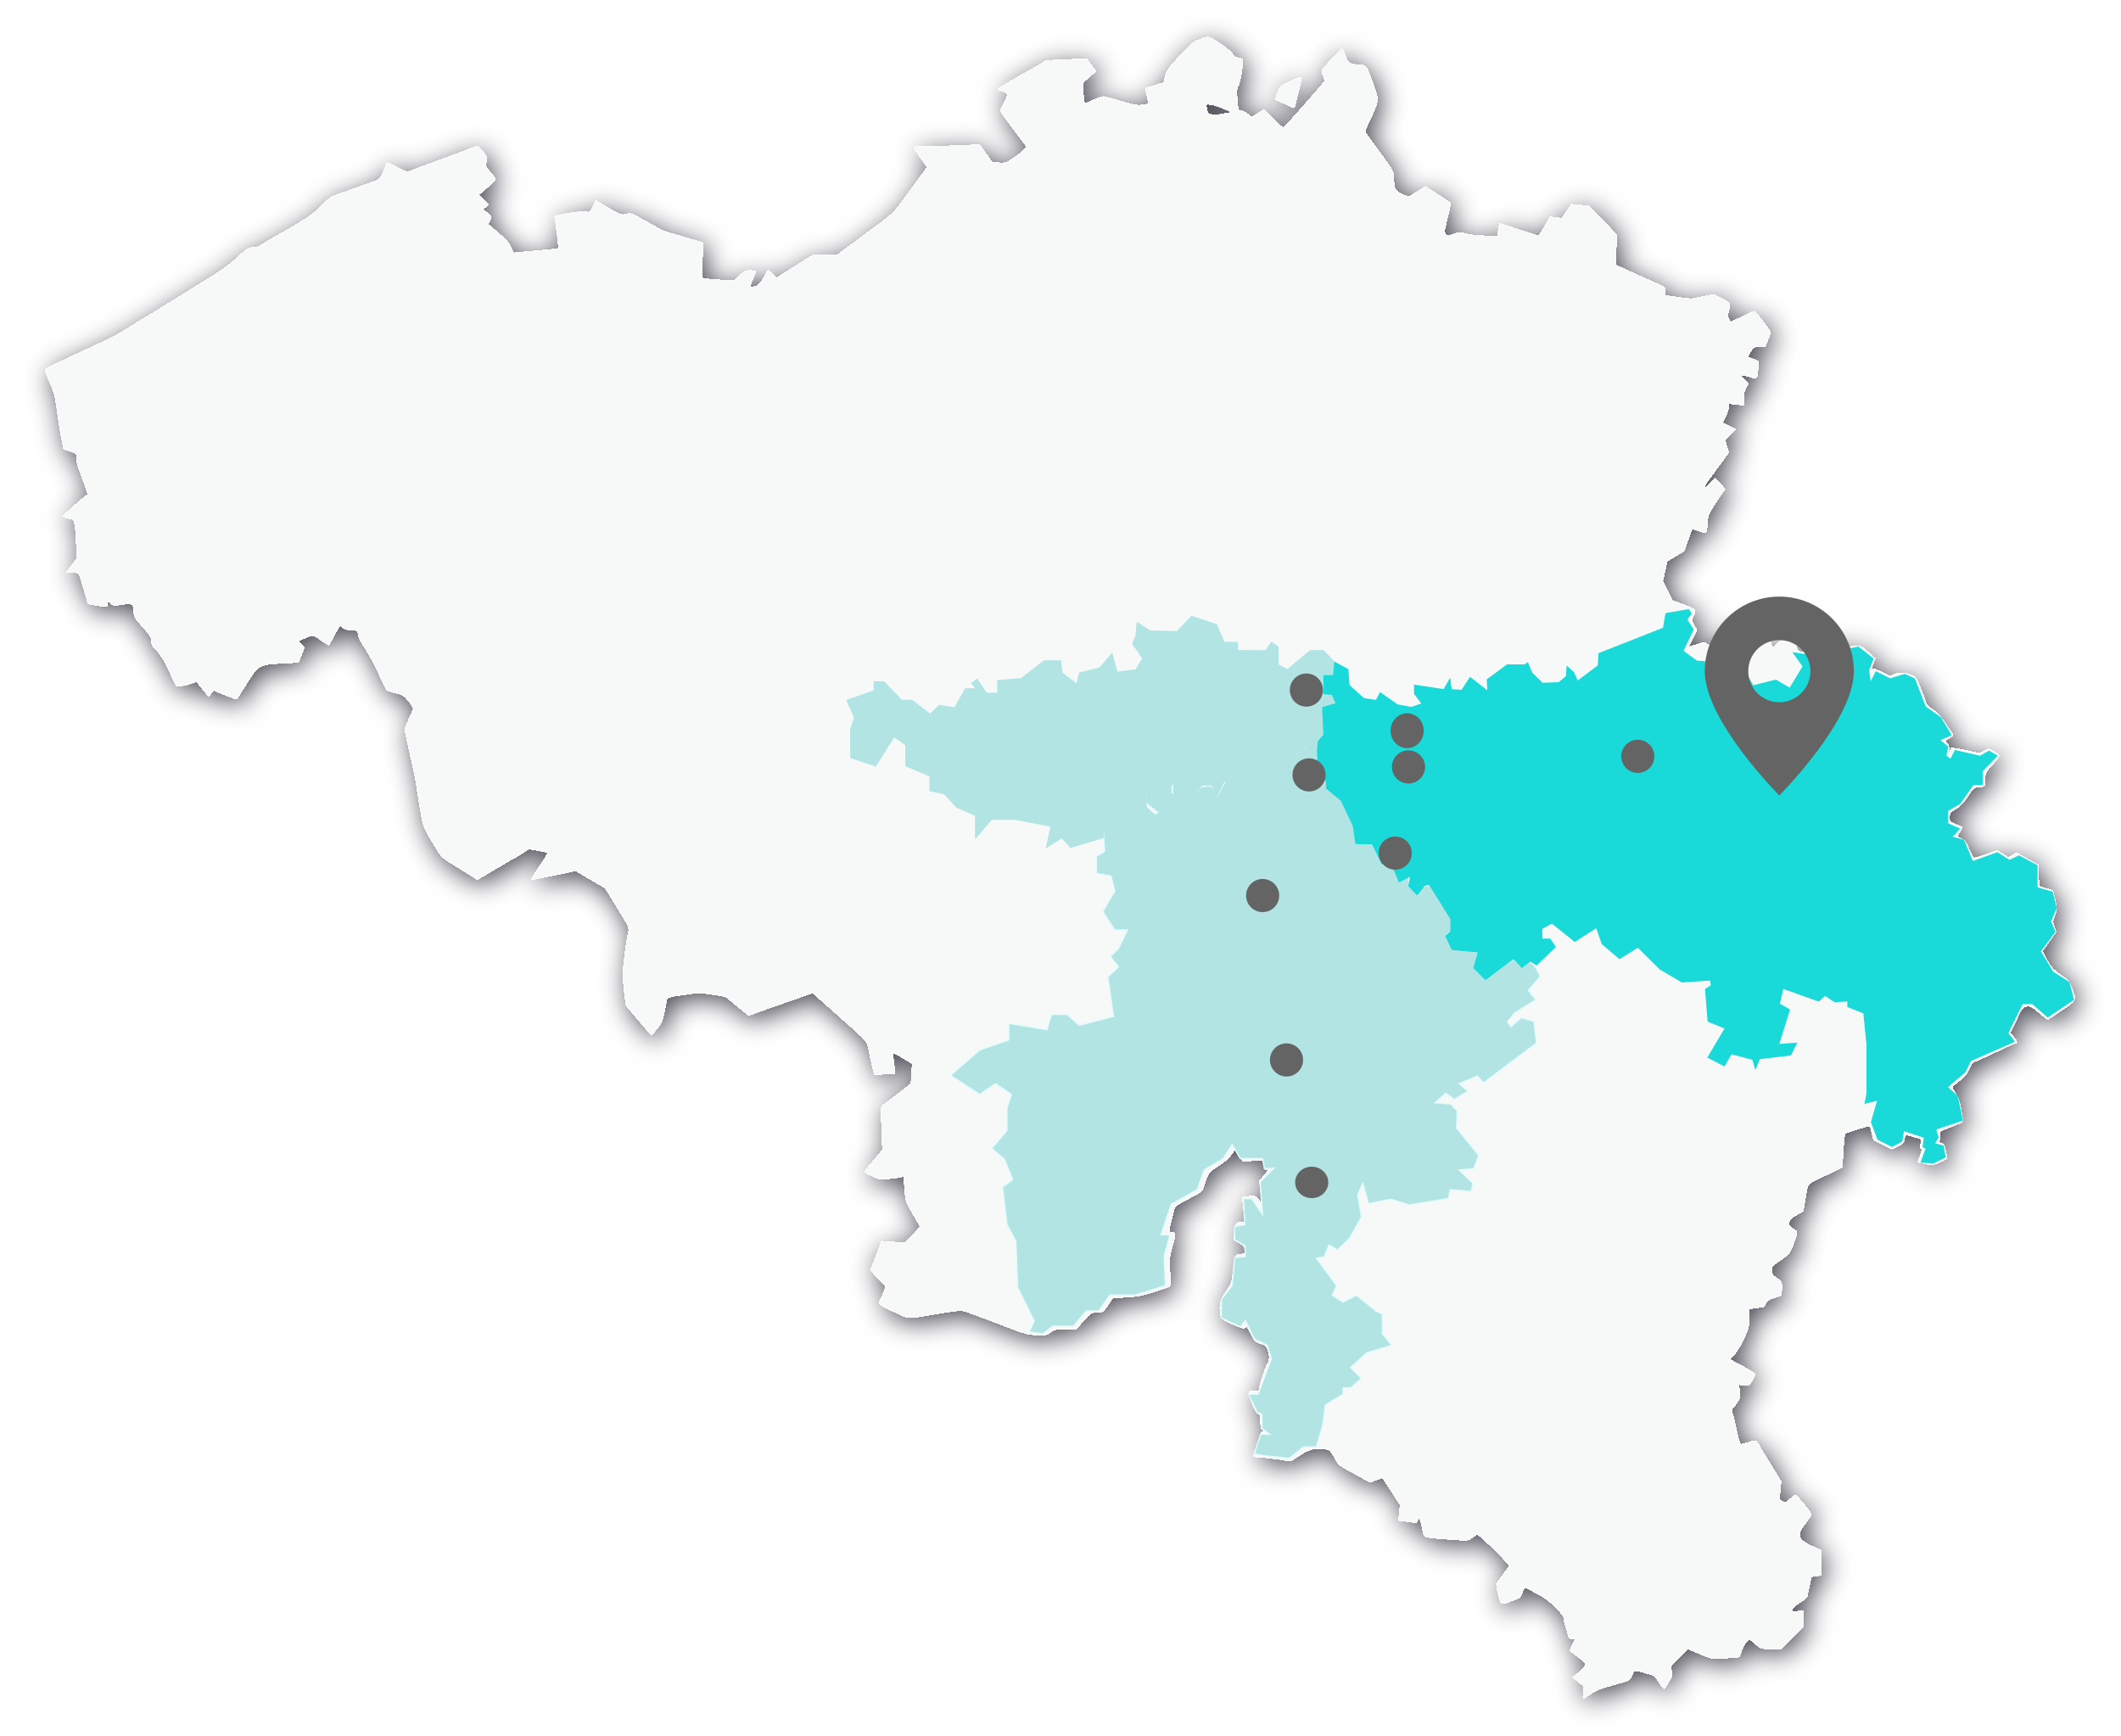
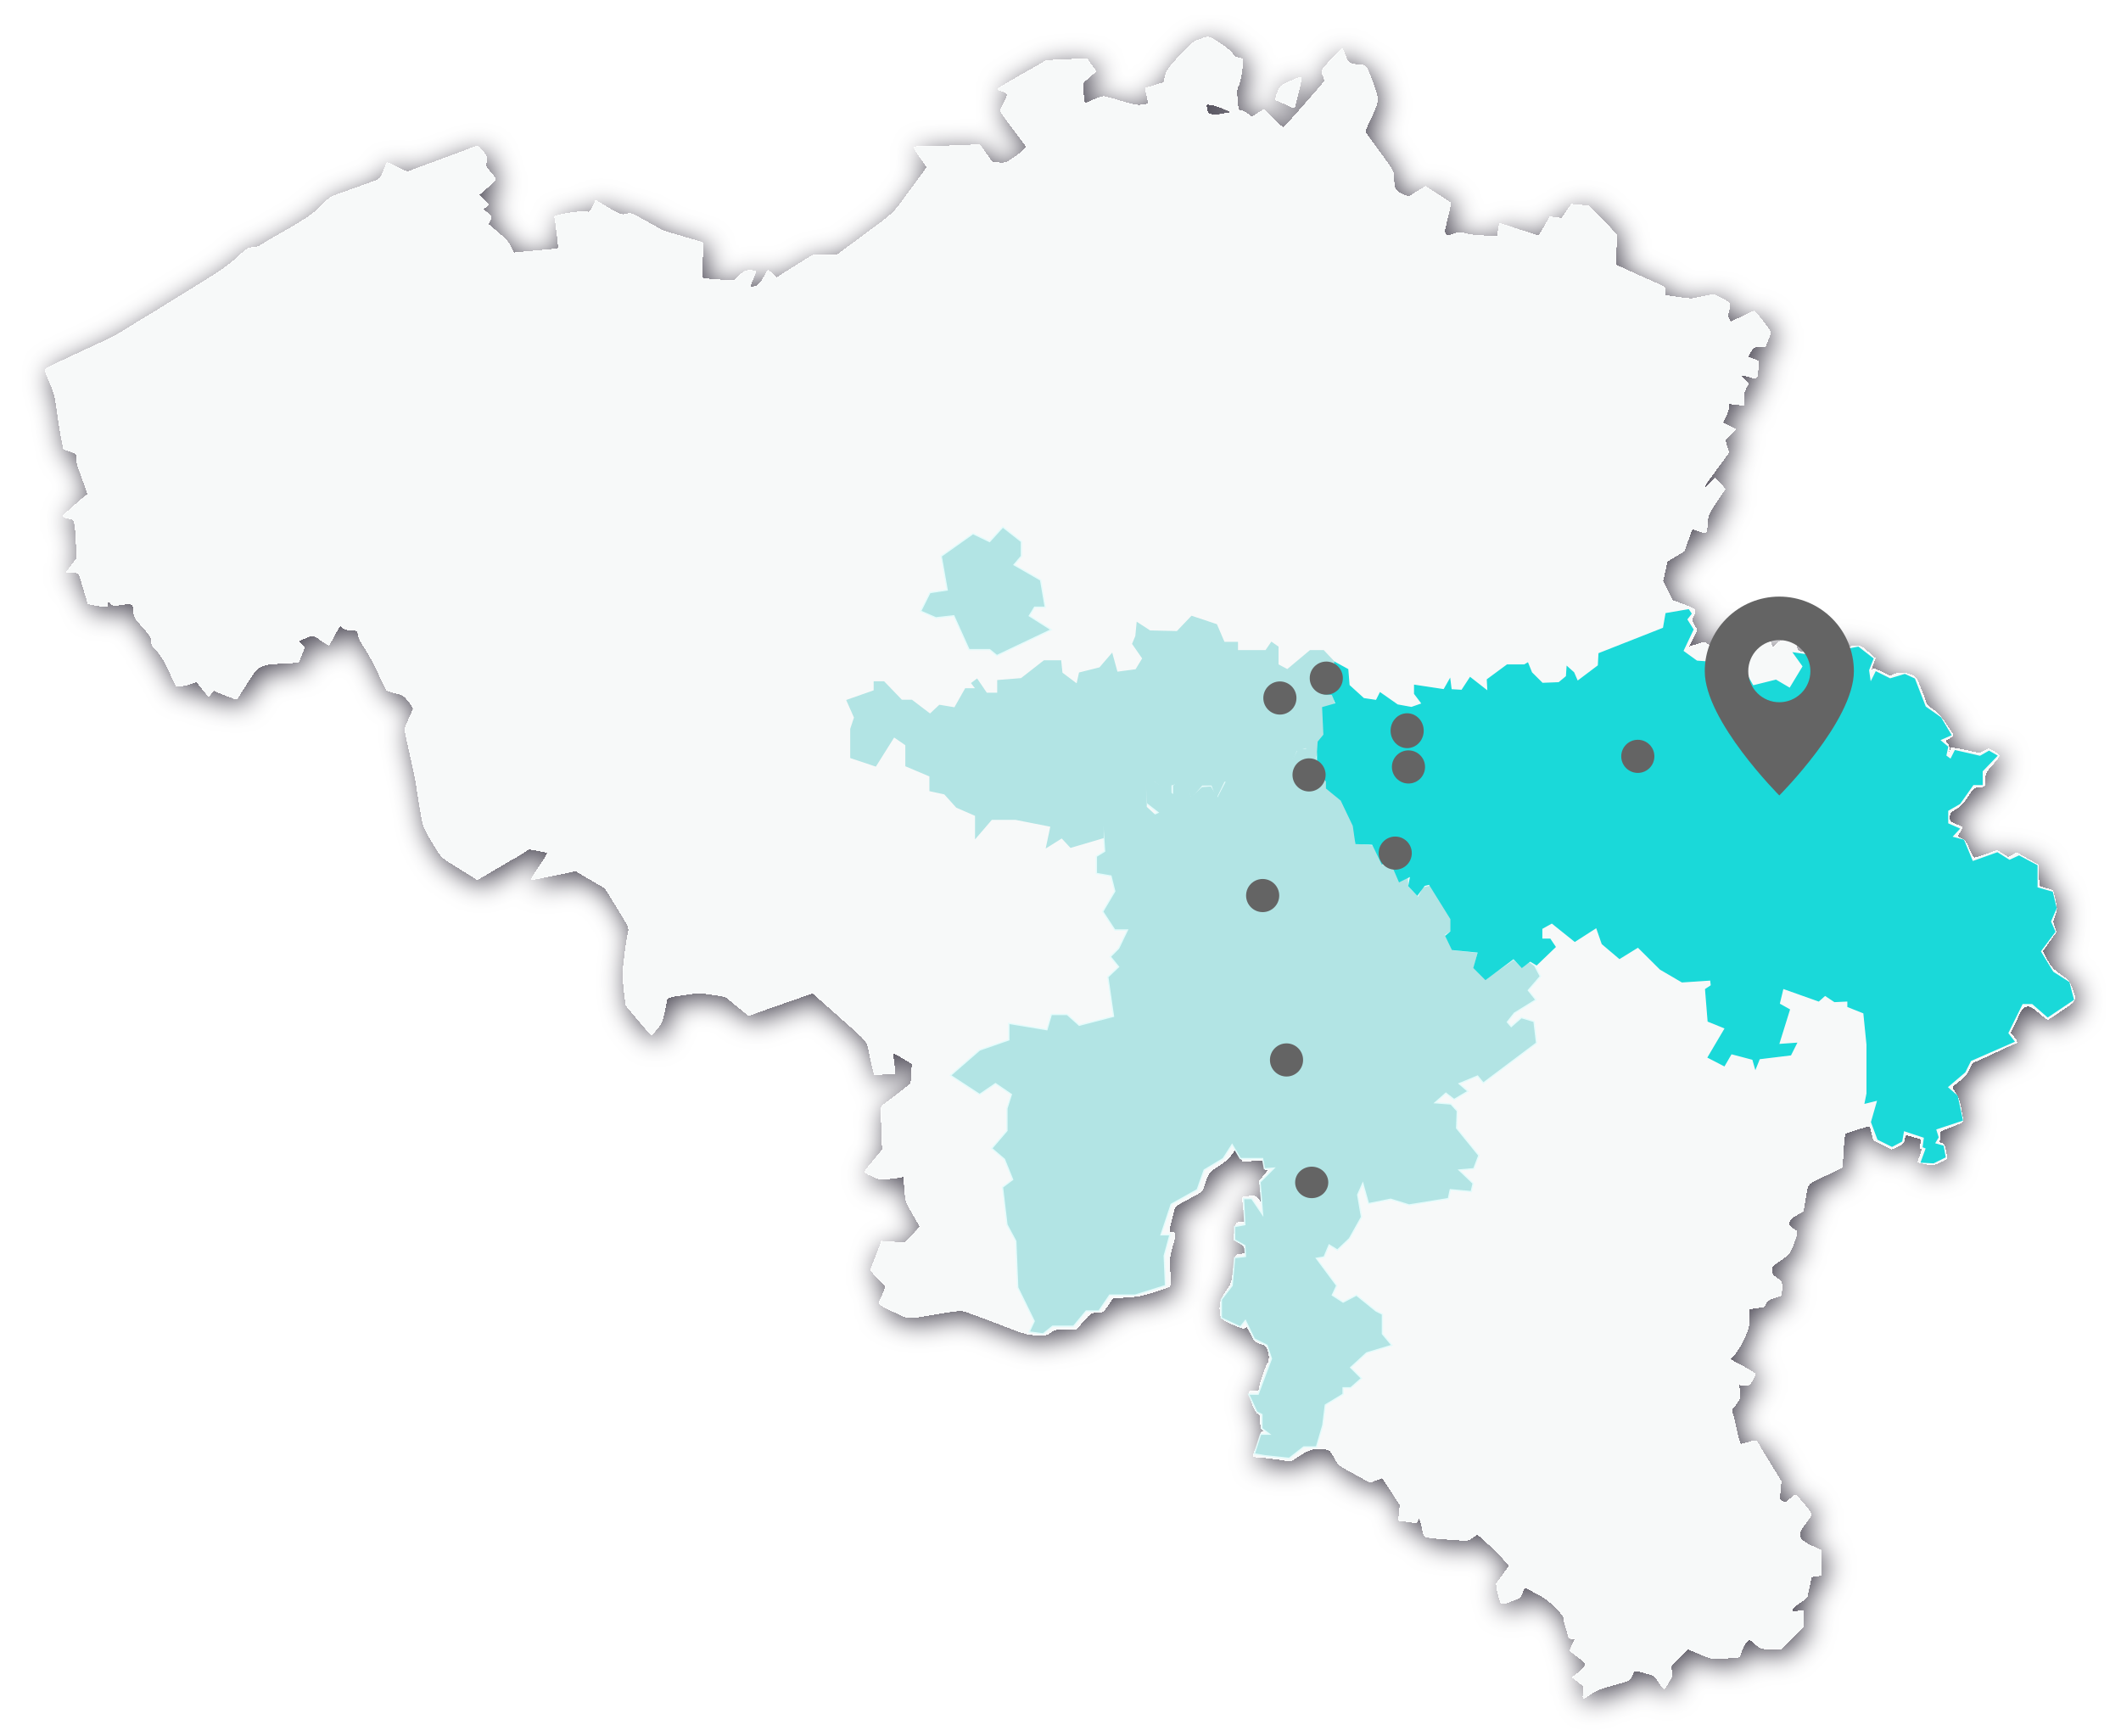
<svg xmlns="http://www.w3.org/2000/svg" width="1600" height="1309" viewBox="0 0 1600 1309" fill="none">
-   <g filter="url(#filter0_d_570_91)">
+   <g filter="url(#filter0_d_816_246)">
    <path fill-rule="evenodd" clip-rule="evenodd" d="M964 69.238C965.452 65.436 966.259 64.726 972.375 61.865C979.878 58.357 981.537 57.972 981.536 59.739C981.535 60.992 976.748 80.865 976.349 81.275C976.223 81.405 973.455 80.221 970.199 78.643C966.943 77.064 963.854 75.774 963.336 75.774C961.989 75.774 962.166 74.043 964 69.238Z" fill="#F7F9F9" />
    <path fill-rule="evenodd" clip-rule="evenodd" d="M904.145 30.159C899.934 31.849 897.337 34.057 889.65 42.482C881.768 51.123 880.103 53.509 879.132 57.562L877.977 62.375L871.134 64.423C867.37 65.55 864.187 66.55 864.06 66.647C863.933 66.743 864.482 69.329 865.279 72.392C866.078 75.455 866.563 78.129 866.358 78.333C866.153 78.538 863.879 78.955 861.304 79.259C857.558 79.704 854.409 79.124 845.553 76.358C839.464 74.458 833.585 72.902 832.487 72.902C831.39 72.902 827.705 74.152 824.299 75.681L818.106 78.46L817.51 74.112C816.656 67.88 816.775 61.627 817.755 61.255C818.218 61.08 820.394 59.301 822.591 57.303L826.586 53.671L823.19 49.044L819.795 44.418L804.716 44.901C796.422 45.166 789.206 45.717 788.679 46.125C788.153 46.532 785.531 48.092 782.854 49.593C764.224 60.031 752.794 66.772 752.791 67.322C752.79 67.674 754.05 68.241 755.593 68.58C760.554 69.669 760.907 71.189 757.64 77.386C756.027 80.448 754.705 83.254 754.704 83.622C754.703 83.989 759.186 90.236 764.666 97.502L774.631 110.715L772.328 113.156C771.061 114.498 767.546 117.298 764.517 119.378C759.511 122.815 758.529 123.134 753.745 122.879L748.481 122.598L743.695 115.827L738.91 109.055L728.382 109.641C722.591 109.963 711.5 110.23 703.736 110.232C693.9 110.235 689.619 110.564 689.619 111.316C689.619 111.91 691.772 115.3 694.404 118.852C697.036 122.403 699.19 125.657 699.19 126.082C699.19 126.508 696.894 129.902 694.087 133.624C691.281 137.346 685.605 145.048 681.471 150.74C674.026 160.993 673.758 161.235 652.648 176.826L631.34 192.563H622.271H613.201L605.229 197.47C600.845 200.169 594.687 204.04 591.546 206.071L585.834 209.765L582.707 206.734C580.987 205.067 579.429 203.889 579.243 204.116C579.058 204.343 577.541 206.957 575.871 209.924C572.97 215.081 571.095 216.449 566.882 216.482C565.389 216.494 565.462 215.946 567.6 211.112C568.909 208.15 569.98 205.35 569.98 204.889C569.98 204.428 568.167 204.051 565.949 204.051C562.527 204.051 561.321 204.635 557.979 207.916L554.042 211.782L542.46 211.127C536.09 210.767 530.425 210.193 529.872 209.85C529.174 209.419 529.146 205.287 529.781 196.407C530.284 189.355 530.525 183.414 530.315 183.205C530.105 182.995 528.499 182.451 526.747 181.997C524.994 181.543 520.546 180.239 516.861 179.101C513.176 177.963 507.792 176.388 504.897 175.602C502.002 174.816 499.202 173.85 498.676 173.456C498.149 173.061 494.704 171.112 491.019 169.124C487.334 167.137 482.433 164.415 480.126 163.077C476.456 160.947 475.479 160.765 472.283 161.618C468.496 162.63 466.666 161.847 452.507 153.159L449.409 151.258L448.235 153.961C445.79 159.599 444.548 160.957 442.827 159.881C440.875 158.663 418.173 162.061 418.461 163.53C419.415 168.398 421.664 187.103 421.336 187.431C421.101 187.666 415.796 188.267 409.545 188.768C403.294 189.27 395.745 189.949 392.771 190.277L387.362 190.874L385.447 186.544C384.093 183.482 381.282 180.309 375.853 175.715L368.174 169.216L369.657 166.349C371.122 163.513 371.099 163.449 367.579 160.625L364.019 157.769L366.264 156.071L368.509 154.373L364.858 150.629L361.206 146.884L367.49 141.366C370.946 138.332 373.773 135.532 373.773 135.144C373.773 134.755 371.987 132.409 369.805 129.929C366.074 125.69 365.896 125.225 366.834 122.166C367.751 119.178 367.556 118.557 364.454 114.575C362.595 112.188 360.674 110.236 360.184 110.236C359.694 110.236 357.275 111.068 354.808 112.085C352.342 113.101 343.002 116.605 334.053 119.871C311.56 128.081 308.516 129.238 307.977 129.776C307.718 130.035 304.122 128.544 299.984 126.464C295.846 124.383 292.295 122.681 292.09 122.681C291.886 122.681 290.794 125.218 289.664 128.318C287.319 134.752 286.828 135.257 280.934 137.318C278.565 138.146 273.612 139.94 269.927 141.304C266.242 142.668 259.997 144.891 256.049 146.244C249.701 148.419 248.151 149.464 242.649 155.276C236.693 161.568 229.714 166.173 205.322 179.903C202.953 181.236 199.515 183.338 197.683 184.574C195.637 185.951 192.944 186.819 190.711 186.819C187.493 186.819 186.156 187.677 179.142 194.238C173.595 199.427 166.339 204.633 155.007 211.555C146.095 216.998 132.343 225.5 124.447 230.448C116.551 235.396 109.229 239.884 108.176 240.422C107.123 240.959 102.17 243.99 97.169 247.157C88.198 252.839 85.411 254.309 71.311 260.801C67.371 262.616 60.703 265.711 56.492 267.682C52.281 269.652 45.498 272.824 41.418 274.732C37.337 276.639 34 278.64 34 279.176C34 279.713 35.699 284.029 37.776 288.769C40.899 295.897 41.826 299.537 43.139 309.831C44.012 316.676 45.459 325.937 46.354 330.413L47.981 338.55L52.955 340.345C57.763 342.08 57.928 342.261 57.928 345.787C57.928 347.792 58.401 350.647 58.979 352.129C61.128 357.643 66.459 372.931 66.265 373.022C64.508 373.853 47.878 388.475 47.878 389.19C47.878 389.736 49.657 390.534 51.833 390.965C56.563 391.9 56.573 391.932 57.528 409.116L58.195 421.12L54.266 426.263L50.338 431.407L54.952 431.691C59.473 431.97 59.589 432.056 60.738 435.999C61.382 438.212 62.947 443.477 64.216 447.7L66.523 455.377L72.728 456.555C80.716 458.07 80.898 458.057 80.898 455.977C80.898 453.219 81.952 452.853 83.695 455.006C85.195 456.858 85.719 456.919 91.894 455.957C99.863 454.717 100.998 455.366 100.998 461.163C100.998 464.954 101.581 465.968 107.675 472.773C113.257 479.004 114.357 480.785 114.375 483.624C114.392 486.339 115.189 487.778 118.347 490.803C121.89 494.198 125.526 500.769 131.683 514.906C132.956 517.828 133.233 517.961 136.873 517.394C138.987 517.065 142.44 516.195 144.546 515.46L148.374 514.125L151.246 517.705C152.825 519.674 154.864 522.171 155.779 523.253L157.441 525.221L159.244 522.92L161.048 520.617L169.452 524.083C174.074 525.989 178.122 527.383 178.448 527.182C178.774 526.98 182.212 521.7 186.087 515.447C194.673 501.596 195.354 501.212 213.043 500.26L225.071 499.613L227.353 493.867L229.636 488.119L227.024 485.872L224.413 483.626L228.028 482.083C236.51 478.463 235.821 478.438 241.869 482.589C244.964 484.713 247.691 486.451 247.93 486.451C248.169 486.451 249.628 483.973 251.172 480.946C252.716 477.918 254.622 474.586 255.407 473.54C256.803 471.679 256.876 471.677 258.815 473.432C260.117 474.61 262.361 475.263 265.362 475.334C269.818 475.439 269.935 475.518 270.234 478.655C270.415 480.546 272.34 484.441 274.913 488.122C277.317 491.563 281.819 499.809 284.919 506.448C288.018 513.087 290.905 519.153 291.333 519.926C291.762 520.7 294.873 521.933 298.247 522.665C303.768 523.865 304.766 524.465 308.211 528.659C310.317 531.223 311.9 534.033 311.73 534.902C311.558 535.772 309.992 539.472 308.248 543.123C305.177 549.553 305.115 549.918 306.283 554.723C306.945 557.451 308.238 563.345 309.155 567.82C310.072 572.295 311.442 578.542 312.198 581.701C312.955 584.86 313.95 590.245 314.411 593.667C314.872 597.089 316.175 605.274 317.309 611.855C319.327 623.589 319.499 624.042 326.177 635.144C332.822 646.194 333.173 646.584 340.698 651.259C344.939 653.895 351.046 657.699 354.267 659.712L360.124 663.374L369.415 657.957C374.526 654.977 380.289 651.562 382.223 650.366C384.155 649.171 386.383 647.904 387.173 647.553C387.962 647.2 390.938 645.43 393.784 643.617L398.96 640.321L405.748 641.519C409.482 642.177 412.838 642.893 413.208 643.109C413.577 643.324 410.9 647.884 407.259 653.24C403.619 658.596 400.789 663.128 400.972 663.312C401.283 663.622 410.498 661.857 427.233 658.284L434.275 656.78L445.418 663.305L456.563 669.831L465.722 684.639C474.248 698.427 474.827 699.678 474.109 702.798C472.512 709.732 470 729.34 470.001 734.867C470.001 738.026 470.504 744.559 471.121 749.384L472.24 758.159L481.482 769.248C486.565 775.348 491.005 780.331 491.35 780.321C492.154 780.299 497.583 773.748 498.873 771.244C499.859 769.329 501.407 762.878 502.479 756.22C503.144 752.092 502.929 752.184 516.709 750.164C525.026 748.945 528.539 748.847 534.415 749.673C546.878 751.424 547.579 751.595 549.474 753.334C550.488 754.265 554.365 757.478 558.091 760.476L564.865 765.928L571.491 763.483C575.134 762.138 581.131 760.021 584.815 758.778C588.5 757.535 596.362 754.797 602.285 752.693L613.055 748.866L629.458 763.406C656.62 787.481 653.835 784.159 656.092 795.176C657.171 800.441 658.411 806.041 658.849 807.621L659.643 810.493L667.214 810.172C671.377 809.996 674.926 809.71 675.1 809.536C675.275 809.362 674.917 805.916 674.305 801.877C673.692 797.838 673.349 794.377 673.541 794.185C673.916 793.809 675.165 794.463 683.076 799.176L688.183 802.218L687.704 809.843L687.226 817.468L677.176 825.345C671.649 829.678 666.525 833.456 665.789 833.742C664.678 834.171 664.561 837.086 665.096 850.816L665.742 867.37L659.256 875.138C655.689 879.411 652.646 883.25 652.493 883.668C652.341 884.086 653.849 885.161 655.843 886.056C657.838 886.951 660.418 888.147 661.577 888.714C663.561 889.683 672.11 889.286 679.022 887.903L681.768 887.353L682.469 896.788C683.159 906.059 683.267 906.386 688.764 915.793L694.357 925.364L688.399 931.434L682.44 937.504L673.782 936.897L665.125 936.289L662.495 943.273C661.049 947.114 659.238 951.672 658.471 953.401C657.705 955.13 657.077 957.081 657.077 957.738C657.077 958.395 659.599 961.429 662.683 964.48L668.288 970.029L666.954 973.899C666.221 976.028 665.002 978.967 664.246 980.431C662.537 983.734 662.373 983.593 675.044 989.72C686.025 995.03 683.983 994.906 703.975 991.485C724.361 987.997 725.229 987.952 730.841 990.075C733.699 991.157 737.115 992.402 738.431 992.841C741.477 993.858 750.407 997.248 763.794 1002.47C772.021 1005.68 775.912 1006.66 781.597 1006.96C788.178 1007.32 789.217 1007.12 792.498 1004.89C795.662 1002.74 797.123 1002.43 803.957 1002.43H811.789L817.284 996.207C822.595 990.193 822.933 989.984 827.326 989.984C831.785 989.984 831.945 989.878 835.65 984.48L839.429 978.976L849.467 978.443C857.354 978.025 861.797 977.176 870.198 974.477C876.079 972.589 881.413 970.721 882.051 970.327C882.91 969.796 883.04 966.924 882.552 959.222C882.052 951.315 882.234 947.632 883.314 943.802C887.172 930.119 887.189 929.675 883.855 929.675C881.589 929.675 881.531 928.256 883.495 920.644C884.318 917.451 885.288 913.62 885.649 912.132C886.196 909.872 887.993 908.553 896.559 904.115C905.828 899.313 906.916 898.47 907.885 895.332C911.086 884.978 911.898 883.807 918.939 879.404C922.863 876.95 926.859 873.529 928.401 871.304C929.869 869.185 931.334 867.452 931.658 867.453C931.981 867.454 933.459 869.377 934.943 871.726L937.641 875.997L945.179 875.415L952.718 874.834L953.329 877.604C954.403 882.473 954.599 882.76 956.376 882.084C957.404 881.692 956.499 883.335 954.108 886.196L950.127 890.962L950.955 898.112C952.14 908.355 952.132 908.383 949.222 904.896C946.69 901.863 946.38 901.758 941.925 902.426L937.271 903.124L937.895 909.459C938.239 912.944 938.771 917.194 939.078 918.906C939.622 921.936 939.548 922.017 936.245 922.017C932.489 922.017 932.287 922.35 931.297 930.183L930.688 934.998L934.476 937.128C938.334 939.296 939.424 940.835 939.424 944.113C939.424 945.566 938.739 945.949 936.138 945.949C933.828 945.949 932.714 946.446 932.381 947.624C931.541 950.608 930.808 954.901 929.945 961.891C929.22 967.751 928.533 969.487 925.171 973.939C920.943 979.541 919.51 985.094 920.682 991.34C921.278 994.518 921.892 995.024 929.526 998.617C935.992 1001.66 938.017 1002.24 939.079 1001.36C940.703 1000.01 940.526 999.835 943.541 1005.84C946.414 1011.56 947.419 1012.51 951.866 1013.65C954.495 1014.32 955.462 1015.21 956.359 1017.8C957.934 1022.35 957.873 1026.51 956.197 1028.91C954.606 1031.18 949.983 1045.09 949.964 1047.66C949.955 1048.98 949.122 1049.34 946.02 1049.34C942.22 1049.34 942.108 1049.43 942.697 1051.97C944.227 1058.57 947.397 1065.58 949.1 1066.12C950.578 1066.59 950.909 1067.64 950.909 1071.83C950.909 1075.22 951.42 1077.47 952.413 1078.47C953.705 1079.76 953.716 1079.97 952.497 1079.97C951.566 1079.97 950.856 1081.37 950.434 1084.04C950.081 1086.28 948.737 1090.17 947.448 1092.69C946.159 1095.22 945.36 1097.7 945.671 1098.2C945.982 1098.7 947.921 1099.12 949.98 1099.12C952.038 1099.12 958.228 1099.78 963.734 1100.6L973.747 1102.09L980.274 1097.77C987.368 1093.07 992.25 1091.79 999.175 1092.83C1003.28 1093.45 1003.66 1093.78 1006.64 1099.27C1009.46 1104.5 1010.48 1105.45 1016.95 1108.92C1020.9 1111.04 1026.21 1113.96 1028.75 1115.41L1033.38 1118.04L1038.14 1116.3L1042.91 1114.55L1049.58 1124.78L1056.25 1135.01L1055.64 1140.92L1055.03 1146.83L1059.68 1147.42C1062.23 1147.75 1065.35 1148.16 1066.6 1148.35C1068.19 1148.58 1069.01 1148.13 1069.34 1146.87C1070.43 1142.71 1071.48 1145.06 1073.95 1157.2C1074.43 1159.56 1076.07 1159.87 1095.91 1161.3C1106.97 1162.1 1107.5 1162.05 1110.27 1159.99C1111.85 1158.82 1113.62 1157.57 1114.21 1157.22C1115.27 1156.6 1138.5 1179.4 1138.5 1181.06C1138.5 1181.62 1129.76 1193.85 1129.03 1194.3C1128.63 1194.55 1129.19 1198.22 1130.28 1202.45C1132.5 1211.11 1131.69 1210.78 1141.61 1207.02C1146.35 1205.22 1147.27 1204.46 1148.2 1201.56C1149.77 1196.66 1149.77 1196.67 1153.27 1198.64C1155.04 1199.63 1159.07 1201.79 1162.21 1203.42C1168.58 1206.74 1179.66 1217.54 1179.66 1220.44C1179.66 1221.44 1180.27 1224.17 1181.01 1226.5C1181.76 1228.83 1182.63 1231.93 1182.95 1233.37C1183.39 1235.38 1184.08 1236.01 1185.9 1236.01C1187.2 1236.01 1188.27 1236.14 1188.27 1236.31C1188.27 1236.47 1187.37 1238.47 1186.27 1240.75L1184.27 1244.89L1186.99 1247.13C1188.48 1248.36 1191.1 1250.35 1192.81 1251.54C1197.28 1254.67 1196.87 1257.1 1191.14 1261.47C1188.51 1263.48 1186.36 1265.17 1186.36 1265.22C1186.36 1265.28 1188.32 1266.8 1190.72 1268.6C1195.08 1271.86 1195.09 1271.88 1194.46 1276.44C1194.12 1278.95 1194.15 1281 1194.53 1281C1194.91 1281 1197.3 1279.51 1199.83 1277.69C1204.09 1274.63 1206.82 1273.65 1224.44 1268.82C1228.97 1267.58 1229.67 1267.04 1231.03 1263.64C1232.72 1259.41 1232.64 1259.41 1243.53 1262.48C1248.02 1263.75 1248.85 1264.42 1251.61 1269.04C1253.3 1271.87 1255.01 1273.98 1255.4 1273.74C1255.79 1273.5 1257.43 1271 1259.03 1268.19C1261.66 1263.6 1261.85 1262.75 1260.87 1259.95C1259.8 1256.87 1259.88 1256.73 1266.51 1250.21L1273.24 1243.6L1276.46 1244.98C1292.74 1251.97 1290.91 1251.56 1301.89 1250.69L1312.02 1249.89L1313.9 1244.62C1314.93 1241.73 1316.72 1238.64 1317.88 1237.77C1319.91 1236.25 1320.15 1236.33 1324.16 1239.93C1328.29 1243.62 1328.42 1243.67 1336.09 1243.67H1343.84L1352.2 1235.27L1360.55 1226.87V1220.8V1214.73L1356.24 1215.38C1352.45 1215.94 1351.94 1215.81 1351.94 1214.24C1351.94 1213.11 1354.03 1211.13 1357.68 1208.8C1360.84 1206.79 1363.42 1204.6 1363.42 1203.94C1363.42 1203.28 1364.1 1199.72 1364.94 1196.03L1366.45 1189.32L1370.2 1188.72L1373.95 1188.12L1373.95 1178.8L1373.95 1169.48L1366.69 1166.21C1356.12 1161.46 1355.07 1157.6 1361.99 1148.8C1364.36 1145.78 1366.29 1142.82 1366.29 1142.22C1366.29 1140.85 1355.6 1128.01 1354.38 1127.91C1353.87 1127.87 1352.05 1129.2 1350.33 1130.87C1347.51 1133.61 1346.96 1133.8 1344.7 1132.77C1342.24 1131.65 1342.22 1131.53 1342.87 1124.55L1343.53 1117.47L1335.53 1104.47C1331.13 1097.32 1326.97 1090.39 1326.28 1089.07C1324.81 1086.25 1324.88 1086.26 1318.83 1088.1C1316.25 1088.88 1313.69 1089.53 1313.15 1089.53C1312.61 1089.54 1311.39 1085.77 1310.43 1081.17C1309.47 1076.56 1308.11 1070.68 1307.4 1068.1L1306.12 1063.41L1309.5 1059.01C1312.67 1054.87 1312.85 1054.29 1312.29 1049.49L1311.7 1044.38L1315.64 1044.7C1319.39 1045.01 1319.67 1044.84 1321.87 1040.93C1323.14 1038.68 1324.18 1036.67 1324.18 1036.47C1324.18 1036.06 1310.88 1028.28 1310.19 1028.28C1309.95 1028.28 1308.69 1027.58 1307.39 1026.73L1305.02 1025.17L1308.47 1021.36C1310.37 1019.26 1313.6 1013.88 1315.66 1009.41C1318.92 1002.32 1319.4 1000.39 1319.4 994.316V987.352L1322.39 986.754C1324.03 986.424 1326.58 986.155 1328.05 986.155C1330.09 986.155 1331.02 985.485 1331.97 983.338C1332.93 981.156 1334.41 980.121 1338.51 978.751L1343.8 976.98L1344.09 972.1C1344.38 967.067 1343.98 966.427 1338.22 962.702C1337.41 962.175 1336.61 960.286 1336.44 958.504C1336.16 955.463 1336.55 954.985 1342.75 950.733C1349.87 945.851 1350.72 944.684 1353.94 935.395C1356 929.438 1356 929.27 1354.23 928.092C1349.2 924.753 1348.92 924.366 1349.58 921.753C1350.03 919.96 1351.76 918.291 1355.25 916.294L1360.28 913.418L1361.48 905.99C1363.64 892.593 1363.28 893.234 1370.65 889.688C1374.31 887.929 1380.1 885.089 1383.52 883.379L1389.74 880.269L1390.43 867.955C1390.81 861.183 1391.45 855.346 1391.87 854.984C1392.68 854.266 1408.6 849.263 1410.07 849.263C1410.57 849.263 1411.51 851.653 1412.16 854.575L1413.35 859.887L1420.21 863.262L1427.07 866.637L1431.51 864.653C1435.27 862.974 1436.04 862.156 1436.58 859.317C1436.92 857.473 1437.48 855.964 1437.82 855.964C1438.15 855.964 1440.93 856.666 1443.99 857.523L1449.54 859.084L1448.95 862.789C1448.56 865.244 1448.72 866.494 1449.44 866.494C1450.13 866.494 1449.84 868.267 1448.62 871.463C1447.59 874.196 1446.83 876.492 1446.95 876.566C1447.07 876.64 1449.59 877.222 1452.55 877.861C1457.58 878.947 1458.29 878.864 1463.42 876.594C1468.19 874.485 1468.85 873.881 1468.4 872.004C1468.11 870.816 1467.59 868.254 1467.24 866.308C1466.76 863.684 1466.07 862.692 1464.54 862.457C1463.25 862.258 1462.64 861.616 1462.91 860.727C1463.14 859.95 1463.29 857.951 1463.22 856.285C1463.12 853.453 1463.46 853.118 1468.54 851.172C1480 846.774 1481.19 846.13 1480.76 844.564C1480.52 843.726 1479.79 839.866 1479.13 835.985C1478.33 831.317 1477.02 827.593 1475.25 824.977C1473.77 822.803 1472.57 820.592 1472.57 820.066C1472.57 819.539 1474.9 817.439 1477.75 815.399C1481.73 812.549 1483.44 810.499 1485.15 806.56C1486.37 803.739 1487.65 801.423 1488 801.415C1488.35 801.406 1493.31 799.208 1499.01 796.531C1517.93 787.651 1519.31 787.039 1520.33 787.039C1522.11 787.039 1521.43 784.836 1518.8 782.091L1516.25 779.431L1520.95 769.439C1525.43 759.922 1525.81 759.431 1528.91 759.06C1531.73 758.723 1533 759.367 1538.17 763.76C1541.47 766.56 1544.42 768.851 1544.73 768.851C1545.03 768.851 1549.83 765.731 1555.4 761.918C1566.73 754.157 1566.4 754.938 1562.69 744.919C1561 740.35 1559.95 739.123 1554.79 735.65C1548.65 731.515 1546.79 729.365 1542.89 721.854L1540.61 717.455L1545.78 710.154L1550.95 702.852L1549.58 698.958C1548.33 695.421 1548.37 694.638 1550.03 690.429C1551.79 685.969 1551.79 685.531 1550.22 678.77L1548.59 671.744L1543.34 670.165L1538.09 668.585L1537.82 660.561L1537.55 652.538L1529.43 647.917L1521.3 643.296L1518.21 645.115L1515.12 646.933L1510.79 644.282L1506.46 641.63L1498.39 644.452C1493.96 646.005 1489.85 647.275 1489.27 647.275C1488.69 647.275 1486.95 644.292 1485.42 640.646C1483.18 635.343 1481.98 633.712 1479.42 632.493L1476.23 630.968L1478.21 627.76C1479.3 625.997 1480.19 624.376 1480.19 624.159C1480.19 623.942 1478.04 622.928 1475.4 621.907C1470.86 620.144 1470.62 619.871 1470.62 616.514C1470.62 613.307 1471.06 612.706 1475.34 610.072C1478.66 608.031 1481.36 605.175 1484.43 600.472C1488.6 594.084 1488.98 593.764 1492.87 593.483L1496.94 593.188L1497.22 587.904C1497.48 583.007 1497.88 582.2 1502.7 576.895C1505.56 573.747 1507.91 570.711 1507.92 570.15C1507.94 569.589 1506.24 568.172 1504.16 567L1500.37 564.87L1496.62 566.782C1494.56 567.835 1492.71 568.541 1492.51 568.351C1491.96 567.826 1472.39 563.808 1472.1 564.16C1471.95 564.331 1471.34 565.762 1470.74 567.342C1469.66 570.165 1469.65 570.148 1470.1 566.418C1470.45 563.535 1470.12 562.144 1468.7 560.639C1466.85 558.662 1466.85 558.65 1470.19 556.852C1472.03 555.859 1473.42 554.787 1473.28 554.468C1473.13 554.15 1470.69 550.406 1467.85 546.149C1464.34 540.897 1461.21 537.444 1458.1 535.41C1455.58 533.761 1453.26 531.44 1452.93 530.252C1452.6 529.064 1451.53 526.154 1450.54 523.785C1449.56 521.416 1447.99 517.511 1447.06 515.107C1445.69 511.534 1444.67 510.444 1441.48 509.124C1436.68 507.14 1432.14 507.065 1428.57 508.914C1426.04 510.224 1425.49 510.129 1420.31 507.478C1413.91 504.209 1412.26 503.973 1412.16 506.314C1412.11 507.427 1411.91 507.564 1411.58 506.723C1411.3 506.026 1411.83 503.465 1412.76 501.03L1414.45 496.605L1410.23 492.893C1402.74 486.298 1403.05 486.398 1395.05 488.058L1387.92 489.538L1385.16 486.455L1382.41 483.373L1372.24 487.853C1358.28 494.002 1354.87 493.305 1354.82 484.297C1354.81 481.303 1354.42 481.229 1346.86 482.748C1342.98 483.527 1341.05 484.47 1339.98 486.098C1338.07 489.013 1336.81 488.972 1336.06 485.972C1335.25 482.752 1333.23 482.948 1327.36 486.815L1322.45 490.052L1318.87 485.855C1316.03 482.521 1315.02 481.883 1313.97 482.755C1313.24 483.358 1312.53 483.682 1312.38 483.476C1312.14 483.131 1309.98 477.856 1307.75 472.167C1306.87 469.909 1306.65 470.042 1299.24 477.41C1294.11 482.512 1291.64 485.69 1291.64 487.185V489.4L1289.02 486.968C1285.9 484.076 1286.79 484.133 1279.47 486.359L1273.53 488.167L1276.77 481.728L1280.01 475.29L1277.79 471.371C1275.9 468.041 1275.75 467.186 1276.81 465.679C1277.49 464.705 1278.2 462.89 1278.38 461.647C1278.69 459.601 1277.9 459.078 1270.05 456.108L1261.37 452.83L1257.81 445.621L1254.24 438.412L1255.95 430.808L1257.66 423.206L1263.99 419.442L1270.32 415.68L1273.4 407.15L1276.47 398.62L1281.33 400.465C1284 401.479 1286.5 401.963 1286.89 401.541C1287.29 401.119 1287.78 397.896 1287.99 394.379C1288.35 388.331 1288.72 387.464 1294.81 378.405L1301.25 368.827L1297.55 364.818L1293.84 360.808L1290.02 364.909C1284.85 370.452 1284.04 368.33 1288.87 361.9C1291.01 359.06 1295.28 353.254 1298.37 348.996L1303.99 341.254L1302.59 336.6L1301.19 331.945L1305.15 327.906L1309.11 323.868L1304.2 321.378L1299.28 318.887L1301.68 314.151C1303 311.546 1304.08 308.282 1304.08 306.897V304.378L1309.92 305.056L1315.76 305.734L1315.42 301.01C1315.18 297.624 1315.63 295.273 1317 292.701L1318.92 289.114L1315.86 286.37C1313.38 284.142 1313.11 283.558 1314.42 283.265C1315.32 283.067 1317.75 283.483 1319.83 284.19C1325.41 286.082 1326.1 285.449 1326.1 278.416V272.308L1322.18 270.771L1318.27 269.233L1320.44 265.36C1322.5 261.706 1322.87 261.488 1327.05 261.488H1331.49L1333.58 256.444C1334.73 253.67 1335.67 251.1 1335.67 250.735C1335.67 249.795 1324.01 234.676 1323.31 234.721C1323 234.742 1318.87 236.637 1314.13 238.931L1305.52 243.104L1304.21 240.661C1303.19 238.748 1303.14 237.449 1303.97 234.666C1305.65 229.06 1305.4 228.6 1298.8 225.245L1292.56 222.073L1284.68 223.705C1280.35 224.602 1276.37 225.389 1275.85 225.453C1275.32 225.518 1270.69 224.981 1265.56 224.261L1256.23 222.95V219.826C1256.23 216.77 1256 216.601 1245.94 212.204C1240.28 209.73 1231.82 205.935 1227.15 203.768L1218.65 199.829L1219.12 188.447L1219.59 177.066L1208.96 166.217L1198.32 155.368L1191.95 154.753L1185.58 154.138L1181.9 159.434L1178.22 164.73L1173.78 164.178L1169.34 163.626L1165.27 170.676C1163.03 174.553 1161.08 177.859 1160.95 178.024C1160.82 178.188 1154.29 176.141 1146.43 173.477C1138.56 170.812 1131.88 168.631 1131.58 168.631C1131.27 168.631 1130.72 170.811 1130.36 173.476L1129.69 178.32L1119.5 177.931C1113.9 177.717 1107.47 176.955 1105.23 176.236C1101.63 175.084 1100.62 175.124 1096.72 176.571C1093.39 177.807 1091.97 177.945 1090.99 177.134C1089.32 175.749 1089.35 174.143 1091.19 167.157C1092.01 164.019 1093.04 159.587 1093.47 157.309L1094.26 153.166L1084.84 146.953L1075.42 140.74L1071.02 143.438C1068.6 144.921 1065.67 146.727 1064.5 147.452C1062.62 148.614 1061.79 148.502 1057.46 146.495C1052.12 144.024 1051.44 142.543 1051.42 133.42C1051.41 129.737 1050.44 128.026 1041.93 116.541C1036.72 109.512 1031.74 102.675 1030.87 101.348C1029.34 99.007 1029.44 98.623 1034.28 88.551C1037.59 81.662 1039.23 77.04 1039.17 74.817C1039.11 72.974 1037.14 66.512 1034.79 60.457C1030.81 50.228 1030.32 49.431 1027.8 49.202C1016.99 48.218 1017.3 48.388 1014.83 42.215L1012.55 36.511L1005.88 43.459C996.189 53.547 996.503 52.986 998.231 57.125C999.044 59.069 999.466 61.054 999.169 61.533C998.137 63.206 968.935 96.358 968.281 96.601C967.919 96.736 964.459 93.661 960.592 89.768L953.563 82.689L948.908 85.584L944.251 88.478L940.945 85.956C939.125 84.568 936.806 83.432 935.791 83.432C934.162 83.432 933.866 82.463 933.277 75.214C932.731 68.478 932.889 66.572 934.149 64.646C935.386 62.759 937.468 50.82 937.502 45.423C937.507 44.789 935.968 43.98 934.084 43.627C931.77 43.194 930.32 42.24 929.613 40.69C928.323 37.858 913.813 27.864 911.189 28.001C910.136 28.056 906.966 29.027 904.145 30.159ZM910.697 84.034C910.69 83.44 910.408 81.921 910.07 80.658C909.477 78.44 909.597 78.381 913.673 78.88C915.992 79.165 920.473 80.596 923.631 82.058L929.374 84.72L922.674 86.002C915.762 87.324 910.727 86.496 910.697 84.034Z" fill="#F7F9F9" />
  </g>
  <path d="M987.349 564L993.091 568.79L994.527 581.723L1001.23 588.908V594.177L1013.19 604.715L1022.28 623.396L1022.76 635.85L1035.68 637.287L1043.33 652.136L1059.6 646.867L1052.42 654.052L1056.73 664.111L1062.47 661.237L1062.95 668.422L1069.65 675.607L1073 668.901L1079.22 667.464L1095.49 693.809L1095.01 702.431L1090.7 705.305L1095.97 716.322L1115.11 718.238L1112.24 730.213L1120.85 737.877L1141.9 723.507L1147.65 728.776L1153.87 725.423L1157.69 728.297L1162 736.44L1152.91 746.978L1158.65 754.163L1142.38 764.222L1137.12 770.928L1139.99 774.281L1147.65 767.575L1157.22 770.449L1159.13 786.735L1118.94 816.912L1114.63 811.643L1100.75 817.391L1107.45 823.139L1096.92 829.366L1090.7 824.576L1082.57 831.76L1094.53 832.719L1099.32 837.987L1098.84 850.92L1115.59 871.517L1111.76 881.576L1100.75 882.534L1111.28 892.593L1109.84 898.82L1094.05 897.383L1092.62 904.089L1062.95 908.879L1049.08 904.568L1032.33 907.921L1028.02 892.593L1024.19 901.215L1027.06 917.98L1017.97 934.266L1008.88 942.888L1002.66 939.056L998.833 948.157L993.091 949.115L1008.4 969.712L1005.05 976.897L1013.19 982.166L1023.24 976.897L1038.07 988.872L1042.85 991.267V1006.12L1050.03 1014.74L1030.89 1020.49L1018.93 1031.5L1027.06 1039.65L1018.93 1046.83H1013.19V1051.62L999.79 1059.76L997.876 1075.09L993.091 1091.38H983.522L972.516 1100L954.333 1098.08L946.199 1096.65L950.984 1081.8H957.683L951.941 1077.49V1066.95L948.113 1065.03L941.892 1051.62H949.07L959.118 1024.8L955.769 1014.74L946.199 1009.95L939.5 996.057L935.672 1000.85L921.317 994.141V980.25L929.452 969.712L931.366 948.636L939.5 947.678L939.021 939.535L931.366 935.224V925.165L939.021 923.728L938.065 904.089H944.285L952.419 916.064L950.505 891.635L961.032 881.097L953.855 881.576L952.419 873.912H935.672L929.452 863.374L922.753 873.912L908.398 882.534L903.134 897.383L883.516 908.4L875.86 931.392H882.559L878.253 947.199L879.21 969.712L856.242 976.897H837.102L828.968 988.872H819.398L809.828 1000.37H794.038L786.86 1006.12L776.333 1004.68L780.161 996.536L767.72 971.149L766.285 936.182L759.586 923.728L756.237 895.467L763.892 889.719L757.672 874.391L748.102 866.248L759.586 852.836V836.072L762.935 825.534L750.973 817.391L739.011 825.534L717 811.164L739.011 792.004L761.022 784.34V771.886L789.731 776.676L793.081 765.18H805.043L814.134 773.323L839.973 766.617L835.667 736.919L843.801 729.255L837.581 721.591L843.801 715.364L850.5 701.473H840.93L831.839 687.582L840.93 672.254L838.059 660.758L827.054 658.842V645.909L833.274 642.077L831.839 621.48L844.758 612.858L859.591 619.085L873.468 612.858L864.855 606.152L863.898 591.303L871.075 588.908L884.473 598.009V592.261L893.086 586.034L898.828 600.404L906.484 593.219L913.661 592.74L918.446 600.404L924.667 588.429H931.366L957.204 579.807L962.946 576.454L972.038 577.412L978.737 564.958L987.349 564Z" fill="#B2E4E4" stroke="#E4FBFB" />
  <path d="M644.735 541.215L639 528.273L659.551 521.083V514.372H666.719L680.101 528.273H687.748L701.608 538.818L708.777 532.107L720.247 534.025L728.371 519.645H736.496L733.151 515.331L736.974 512.455L744.143 523H752.745V513.413L770.429 511.975L787.634 498.554H800.06L801.016 507.661L812.486 516.289L814.397 507.661L829.691 503.826L838.771 493.281L842.595 507.182L856.932 505.264L862.19 496.636L854.543 485.612L856.932 479.86L857.888 469.793L867.447 476.025L887.997 476.504L898.99 465L917.629 471.231L923.364 484.653H933.4V490.884H954.906L959.208 484.653L963.987 488.008V501.43L971.156 505.264L988.361 490.884H998.397L1007 499.992V510.537H998.397V523.479H1004.61L1007 533.545H998.397L1000.31 553.678L996.008 558.95L992.662 569.975L985.016 563.744L977.847 566.14L973.068 577.645H962.075L959.208 581L931.01 589.149H923.364L917.629 601.132L914.283 592.025H906.636L898.99 601.132L893.255 589.149L883.218 592.025V598.736L871.27 589.149L864.579 592.025V608.802L871.27 615.033L860.278 620.306L844.507 615.033L832.081 623.182V631.81L807.706 639L801.016 631.81L789.545 639L792.891 623.182L766.127 617.909H747.966L736.018 631.81V615.033L721.681 608.802L712.6 598.736L701.608 596.339V585.314L683.447 577.645V561.826L674.366 555.595L660.506 577.645L641.868 571.413V549.843L644.735 541.215Z" fill="#B2E4E4" stroke="#B2E4E4" />
  <path d="M1007 499.737L1016.63 505.003L1017.59 516.972L1028.66 527.026L1038.29 528.463L1041.18 522.718L1054.18 531.814L1064.77 533.729L1072.95 530.856L1067.18 523.196V516.972L1089.32 520.324L1093.65 512.664L1094.62 520.324L1102.8 520.803L1109.06 511.227L1122.54 521.76L1122.06 512.664L1136.98 501.652H1149.98L1152.39 500.216L1155.28 507.397L1163.46 515.536L1175.98 515.057L1181.75 510.27L1182.23 503.088L1187.05 507.397L1189.94 514.1L1205.82 502.131L1206.31 493.034L1254.93 473.884L1256.85 462.873L1273.7 460L1275.63 462.873L1272.26 467.181L1277.07 474.842L1269.37 491.119L1279.96 498.78L1292.96 499.737L1301.15 494.949L1313.66 502.131L1322.33 517.451L1339.66 513.142L1350.25 519.366L1360.36 502.61L1353.14 492.556L1362.77 493.992L1380.1 485.374L1386.84 491.119L1401.76 488.247L1412.83 496.865L1409.46 505.482L1410.91 515.536L1415.24 506.918L1425.83 512.185L1436.91 508.834L1444.13 512.185L1452.31 533.25L1463.86 541.389L1471.57 554.316L1462.9 558.146L1469.16 563.412L1467.72 570.115L1471.57 572.987L1474.94 566.285L1493.71 570.594L1500.45 566.763L1506.23 570.115L1495.16 581.605V591.659H1488.42L1478.31 606.022L1469.16 611.288V621.342L1477.83 625.172L1472.05 631.396L1481.2 633.79L1487.94 650.068L1506.71 643.365L1515.86 649.11L1523.08 645.759L1536.56 652.94V669.697L1548.11 673.048L1551 685.017L1546.67 695.071L1550.04 702.731L1538.97 717.573L1548.59 733.372L1560.63 741.032L1564 753.959L1544.74 766.885L1533.19 756.831H1525.49L1514.41 779.333L1519.23 785.557L1486.49 799.92L1482.16 808.537L1468.68 820.028L1476.38 826.73L1480.23 844.923L1460.01 851.626L1461.94 857.85L1459.05 862.637L1465.79 864.552L1467.23 872.691L1458.57 877L1449.42 876.521L1453.27 865.988L1450.87 865.031L1451.83 857.85L1435.94 852.583L1434.5 860.722L1427.28 864.552L1416.69 859.286L1411.87 846.359L1416.69 829.603L1407.06 831.997L1408.5 824.815V787.951L1406.09 764.013L1394.06 759.225V754.916L1383.95 755.395L1376.73 750.607L1371.91 754.916L1344.95 745.341L1342.07 757.31L1349.77 761.619L1341.58 787.951L1355.06 786.993L1350.73 795.611L1327.14 798.483L1324.25 805.665L1322.33 798.962L1305.96 794.653L1300.66 803.75L1288.63 797.526L1301.63 775.503L1288.63 770.237L1286.7 746.298L1291.04 743.426L1290.55 739.117L1268.89 740.553L1252.52 730.978L1235.67 714.222L1221.71 722.839L1208.71 711.828L1204.38 699.38L1188.01 709.913L1170.68 696.029L1162.98 700.338V708.476H1169.24L1173.09 714.222L1159.13 727.627L1154.31 724.754L1148.05 729.542L1141.8 722.839L1120.61 738.638L1111.95 730.021L1115.32 718.052L1095.58 716.137L1090.77 706.083L1094.62 702.731V693.156L1078.25 666.824L1074.4 667.782L1069.1 674.963L1062.84 668.261L1064.29 660.6L1055.62 664.909L1051.29 654.855L1058.51 646.716L1042.62 651.504L1035.4 636.662L1022.89 636.184L1020.96 622.778L1011.81 603.628L1000.74 594.532V589.265L994 582.084V566.763L994.481 559.582L998.814 554.316L997.851 533.729L1007.96 530.856L1005.07 523.675L998.814 523.196V509.791H1006.04L1007 499.737Z" fill="#1AD9D9" stroke="#1AD9D9" />
  <path d="M1286 506.25C1286 491.332 1291.93 477.024 1302.48 466.475C1313.02 455.926 1327.33 450 1342.25 450C1357.17 450 1371.48 455.926 1382.02 466.475C1392.57 477.024 1398.5 491.332 1398.5 506.25C1398.5 543.75 1342.25 600 1342.25 600C1342.25 600 1286 543.75 1286 506.25ZM1318.81 506.25C1318.81 512.466 1321.28 518.427 1325.68 522.823C1330.07 527.218 1336.03 529.688 1342.25 529.688C1348.47 529.688 1354.43 527.218 1358.82 522.823C1363.22 518.427 1365.69 512.466 1365.69 506.25C1365.69 500.034 1363.22 494.073 1358.82 489.677C1354.43 485.282 1348.47 482.812 1342.25 482.812C1336.03 482.812 1330.07 485.282 1325.68 489.677C1321.28 494.073 1318.81 500.034 1318.81 506.25Z" fill="#646464" />
  <circle cx="952.5" cy="675.5" r="12.5" fill="#646464" />
  <circle cx="970.5" cy="799.5" r="12.5" fill="#646464" />
  <ellipse cx="989.5" cy="891.875" rx="12.5" ry="11.875" fill="#646464" />
-   <circle cx="985.5" cy="520.5" r="12.5" fill="#646464" />
+   <circle cx="965.5" cy="526.5" r="12.5" fill="#646464" />
  <ellipse cx="1061.5" cy="551.158" rx="12.5" ry="13.158" fill="#646464" />
  <circle cx="1052.5" cy="643.5" r="12.5" fill="#646464" />
  <circle cx="1062.5" cy="578.5" r="12.5" fill="#646464" />
  <circle cx="1235.5" cy="570.5" r="12.5" fill="#646464" />
  <circle cx="987.5" cy="584.5" r="12.5" fill="#646464" />
+   <path d="M710 419.5L714.5 445L701.5 447L694.5 461L706 466L719.5 464.5L731 490H746.5L752 494.5L793 475L776.5 464.5L780.5 458H788.5L785 437.5L765 426L770.5 419.5V408.5L756.5 397.5L746.5 408.5L734 402.5L710 419.5Z" fill="#B2E4E4" stroke="#E4FBFB" />
+   <circle cx="1000.5" cy="511.5" r="12.5" fill="#646464" />
  <defs>
-     <filter id="filter0_d_570_91" x="17" y="12" width="1571" height="1293" filterUnits="userSpaceOnUse" color-interpolation-filters="sRGB">
+     <filter id="filter0_d_816_246" x="17" y="12" width="1571" height="1293" filterUnits="userSpaceOnUse" color-interpolation-filters="sRGB">
      <feFlood flood-opacity="0" result="BackgroundImageFix" />
      <feColorMatrix in="SourceAlpha" type="matrix" values="0 0 0 0 0 0 0 0 0 0 0 0 0 0 0 0 0 0 127 0" result="hardAlpha" />
      <feOffset dx="3" dy="4" />
      <feGaussianBlur stdDeviation="10" />
      <feComposite in2="hardAlpha" operator="out" />
      <feColorMatrix type="matrix" values="0 0 0 0 0.298 0 0 0 0 0.286 0 0 0 0 0.333 0 0 0 1 0" />
-       <feBlend mode="normal" in2="BackgroundImageFix" result="effect1_dropShadow_570_91" />
-       <feBlend mode="normal" in="SourceGraphic" in2="effect1_dropShadow_570_91" result="shape" />
+       <feBlend mode="normal" in2="BackgroundImageFix" result="effect1_dropShadow_816_246" />
+       <feBlend mode="normal" in="SourceGraphic" in2="effect1_dropShadow_816_246" result="shape" />
    </filter>
  </defs>
</svg>
